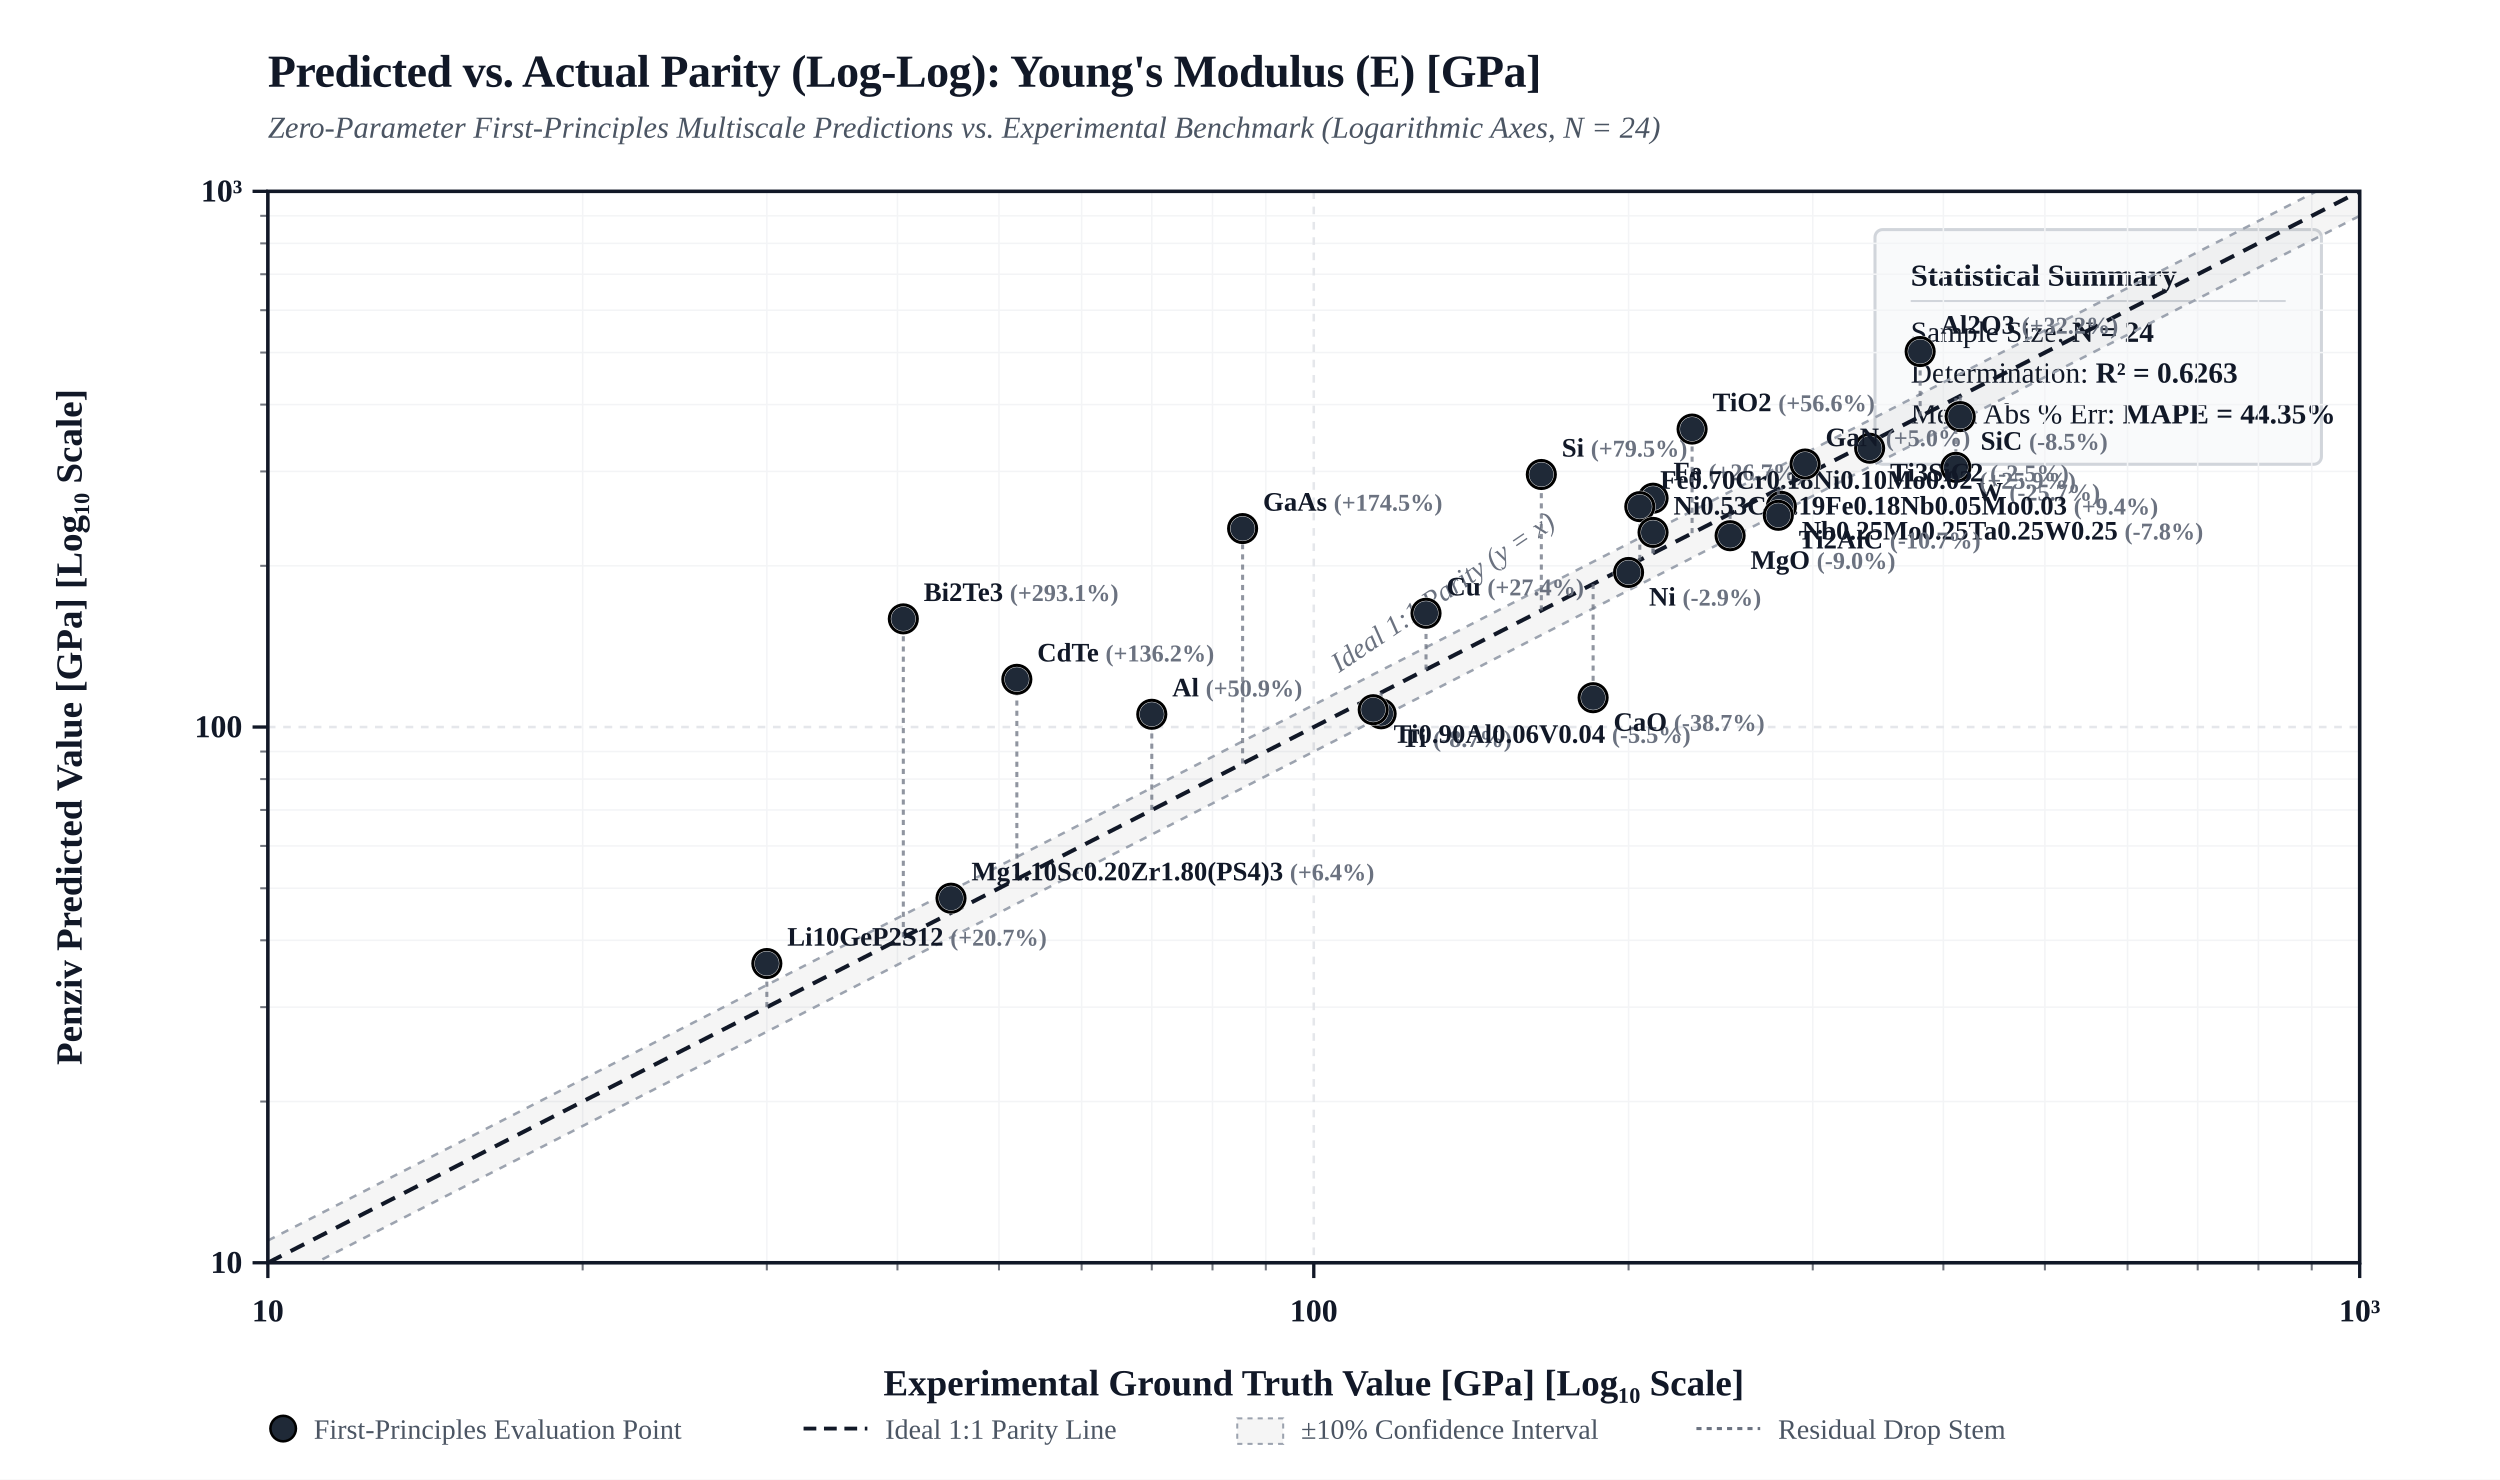
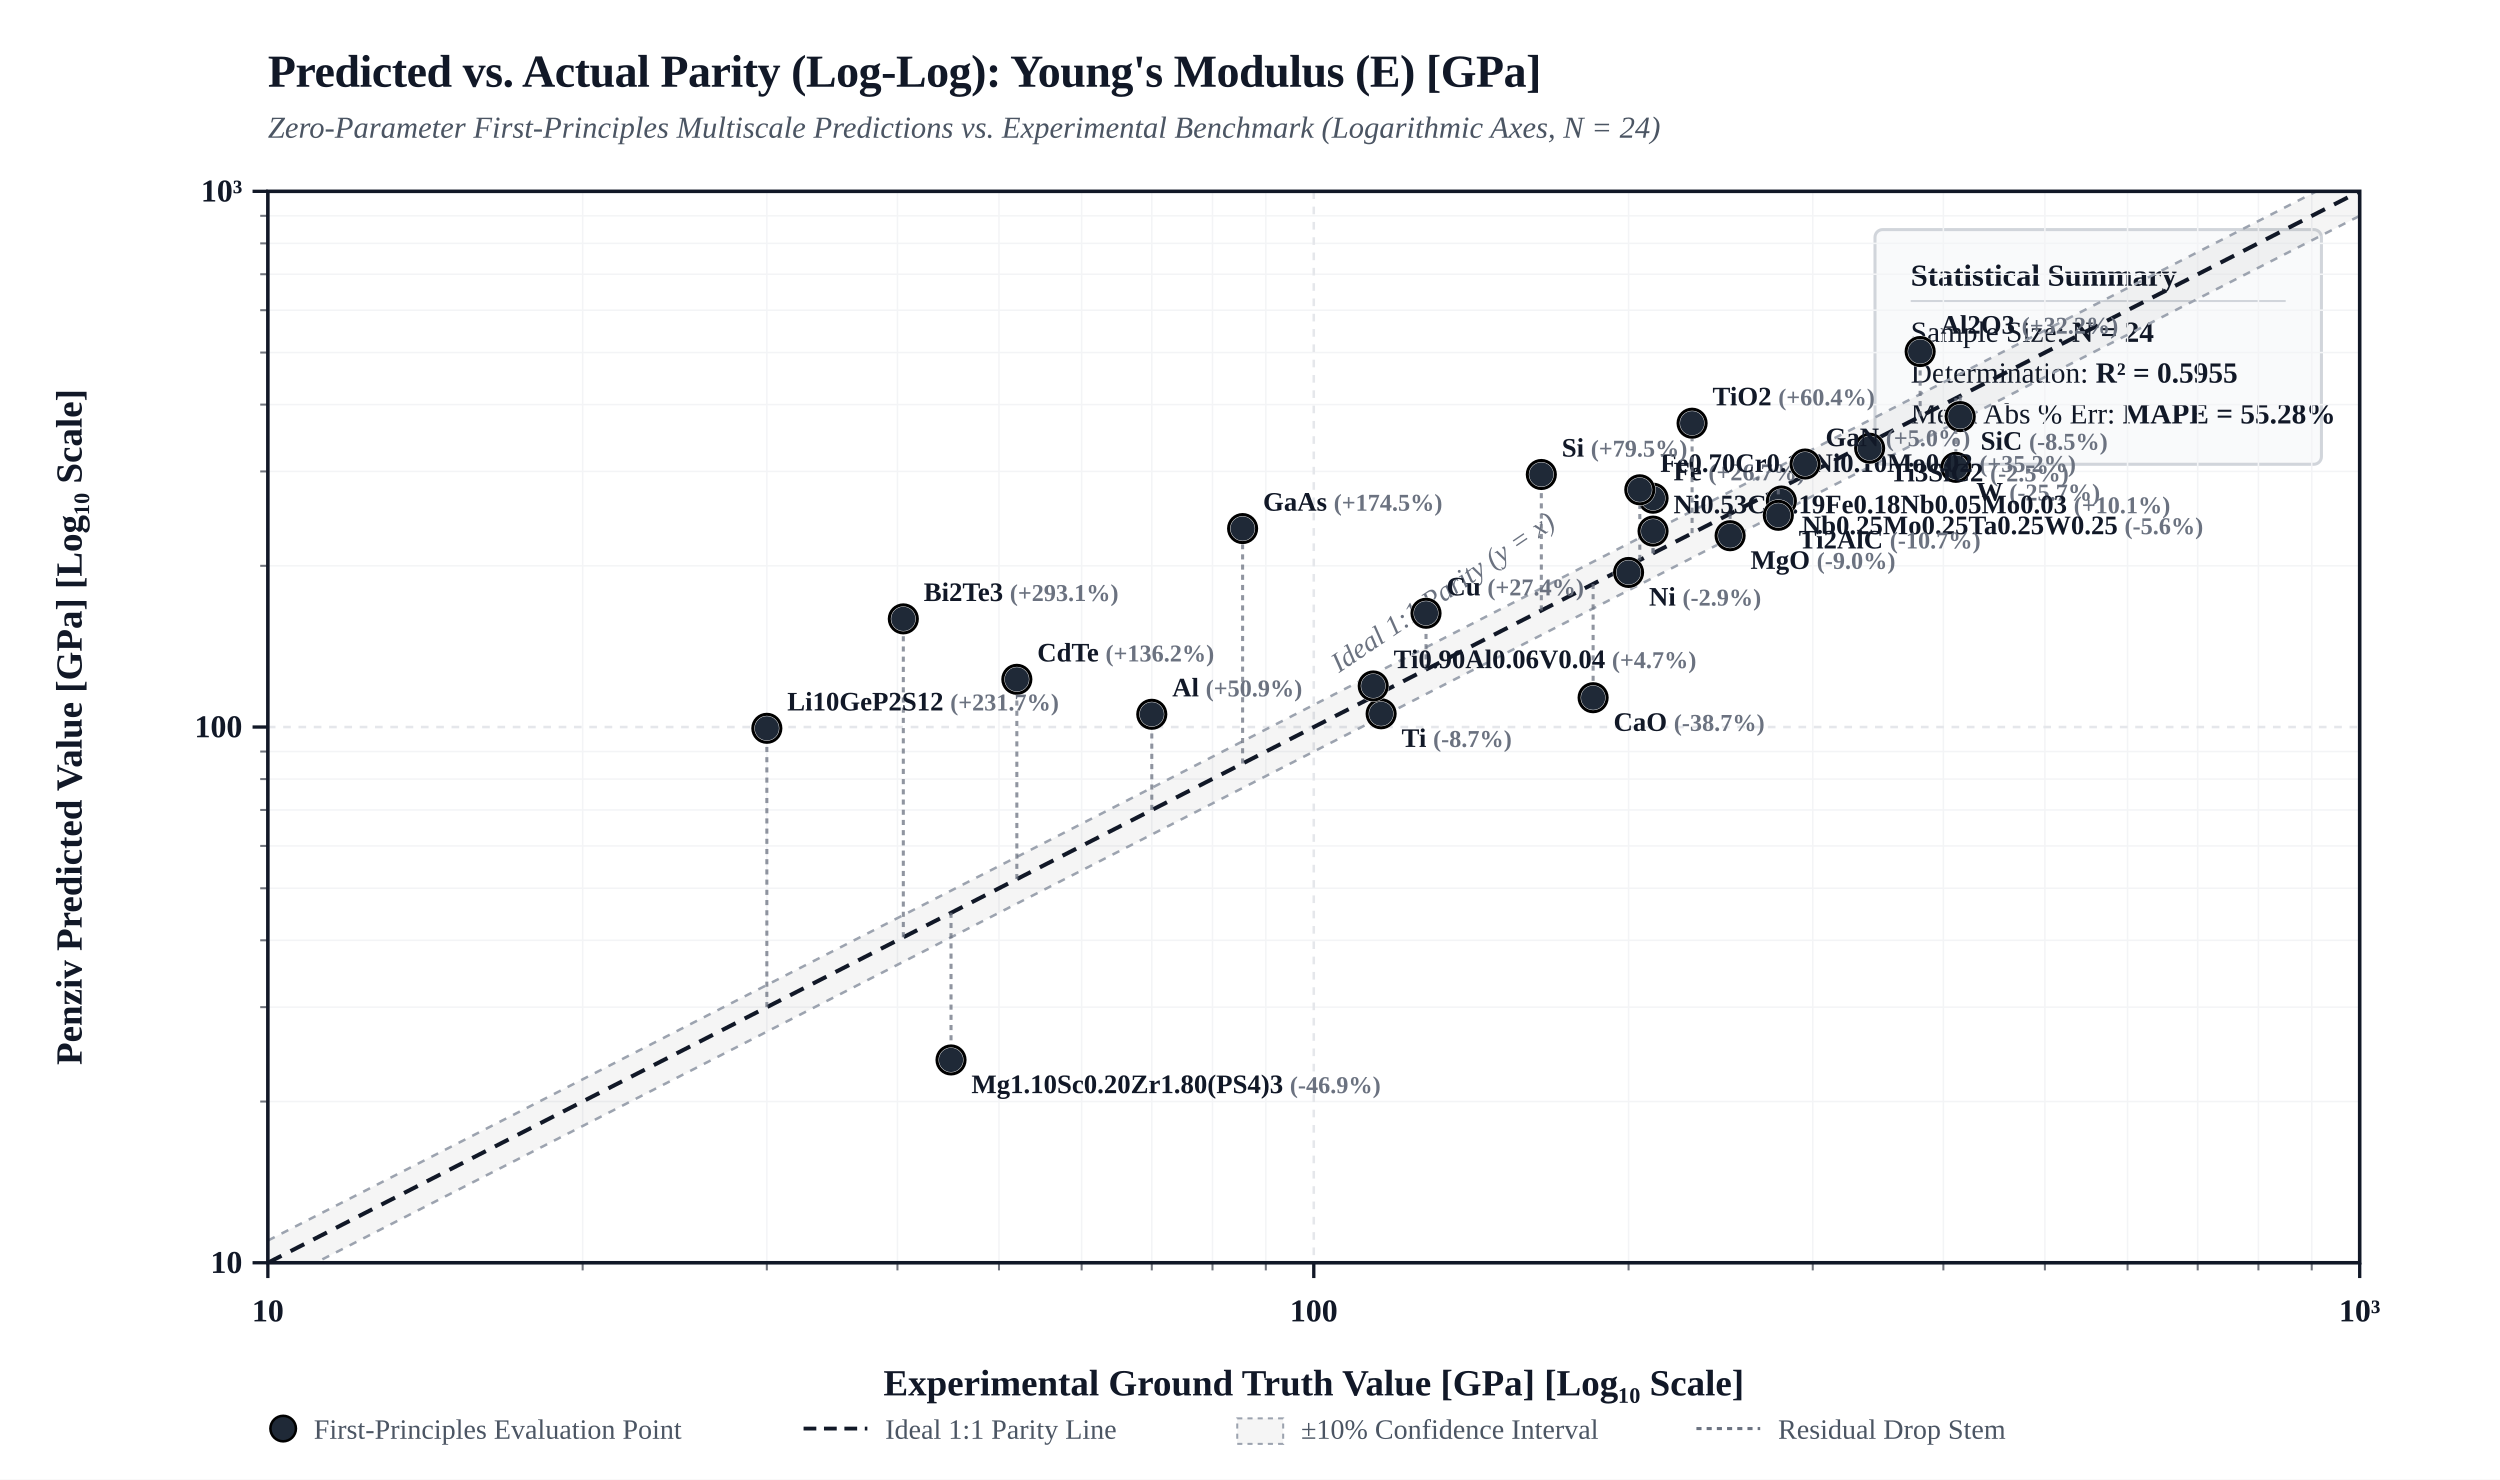
<svg xmlns="http://www.w3.org/2000/svg" viewBox="0 0 980 580" width="100%" height="auto" style="background-color: #FFFFFF; border: 1px solid #E5E7EB; border-radius: 4px; font-family: 'Times New Roman', Times, 'DejaVu Serif', 'TeX Gyre Termes', Georgia, serif;">
  <defs>
    <clipPath id="plotClip">
      <rect x="105" y="75" width="820" height="420" />
    </clipPath>
  </defs>
  <rect x="0" y="0" width="980" height="580" fill="#FFFFFF" />
  <text x="105" y="34" fill="#111827" font-size="18" font-weight="bold" letter-spacing="-0.01em">Predicted vs. Actual Parity (Log-Log): Young's Modulus (E) [GPa]</text>
  <text x="105" y="54" fill="#4B5563" font-size="12" font-style="italic">Zero-Parameter First-Principles Multiscale Predictions vs. Experimental Benchmark (Logarithmic Axes, N = 24)</text>
  <g transform="translate(735, 90)">
    <rect width="175" height="92" rx="3" fill="#F9FAFB" stroke="#D1D5DB" stroke-width="1.2" />
    <text x="14" y="22" fill="#111827" font-size="12" font-weight="bold">Statistical Summary</text>
    <line x1="14" y1="28" x2="161" y2="28" stroke="#D1D5DB" stroke-width="0.8" />
    <text x="14" y="44" fill="#111827" font-size="11.5">Sample Size: <tspan font-weight="bold">N = 24</tspan>
    </text>
-     <text x="14" y="60" fill="#111827" font-size="11.5">Determination: <tspan font-weight="bold">R² = 0.6263</tspan>
+     <text x="14" y="60" fill="#111827" font-size="11.5">Determination: <tspan font-weight="bold">R² = 0.5955</tspan>
    </text>
-     <text x="14" y="76" fill="#111827" font-size="11.5">Mean Abs % Err: <tspan font-weight="bold">MAPE = 44.35%</tspan>
+     <text x="14" y="76" fill="#111827" font-size="11.5">Mean Abs % Err: <tspan font-weight="bold">MAPE = 55.28%</tspan>
    </text>
  </g>
  <line x1="228.4" y1="75" x2="228.4" y2="495" stroke="#F3F4F6" stroke-width="0.6" />
  <line x1="105" y1="431.8" x2="925" y2="431.8" stroke="#F3F4F6" stroke-width="0.6" />
  <line x1="102" y1="431.8" x2="105" y2="431.8" stroke="#111827" stroke-width="0.8" opacity="0.6" />
  <line x1="228.4" y1="495" x2="228.4" y2="498" stroke="#111827" stroke-width="0.8" opacity="0.6" />
  <line x1="300.6" y1="75" x2="300.6" y2="495" stroke="#F3F4F6" stroke-width="0.6" />
  <line x1="105" y1="394.8" x2="925" y2="394.8" stroke="#F3F4F6" stroke-width="0.6" />
  <line x1="102" y1="394.8" x2="105" y2="394.8" stroke="#111827" stroke-width="0.8" opacity="0.6" />
  <line x1="300.6" y1="495" x2="300.6" y2="498" stroke="#111827" stroke-width="0.8" opacity="0.6" />
  <line x1="351.8" y1="75" x2="351.8" y2="495" stroke="#F3F4F6" stroke-width="0.6" />
  <line x1="105" y1="368.6" x2="925" y2="368.6" stroke="#F3F4F6" stroke-width="0.6" />
  <line x1="102" y1="368.6" x2="105" y2="368.6" stroke="#111827" stroke-width="0.8" opacity="0.6" />
  <line x1="351.8" y1="495" x2="351.8" y2="498" stroke="#111827" stroke-width="0.8" opacity="0.6" />
  <line x1="391.6" y1="75" x2="391.6" y2="495" stroke="#F3F4F6" stroke-width="0.6" />
  <line x1="105" y1="348.2" x2="925" y2="348.2" stroke="#F3F4F6" stroke-width="0.6" />
  <line x1="102" y1="348.2" x2="105" y2="348.2" stroke="#111827" stroke-width="0.8" opacity="0.6" />
  <line x1="391.6" y1="495" x2="391.6" y2="498" stroke="#111827" stroke-width="0.8" opacity="0.6" />
  <line x1="424.0" y1="75" x2="424.0" y2="495" stroke="#F3F4F6" stroke-width="0.6" />
  <line x1="105" y1="331.6" x2="925" y2="331.6" stroke="#F3F4F6" stroke-width="0.6" />
  <line x1="102" y1="331.6" x2="105" y2="331.6" stroke="#111827" stroke-width="0.8" opacity="0.6" />
  <line x1="424.0" y1="495" x2="424.0" y2="498" stroke="#111827" stroke-width="0.8" opacity="0.6" />
  <line x1="451.5" y1="75" x2="451.5" y2="495" stroke="#F3F4F6" stroke-width="0.6" />
  <line x1="105" y1="317.5" x2="925" y2="317.5" stroke="#F3F4F6" stroke-width="0.6" />
  <line x1="102" y1="317.5" x2="105" y2="317.5" stroke="#111827" stroke-width="0.8" opacity="0.6" />
  <line x1="451.5" y1="495" x2="451.5" y2="498" stroke="#111827" stroke-width="0.8" opacity="0.6" />
  <line x1="475.3" y1="75" x2="475.3" y2="495" stroke="#F3F4F6" stroke-width="0.6" />
  <line x1="105" y1="305.4" x2="925" y2="305.4" stroke="#F3F4F6" stroke-width="0.6" />
  <line x1="102" y1="305.4" x2="105" y2="305.4" stroke="#111827" stroke-width="0.8" opacity="0.6" />
  <line x1="475.3" y1="495" x2="475.3" y2="498" stroke="#111827" stroke-width="0.8" opacity="0.6" />
  <line x1="496.2" y1="75" x2="496.2" y2="495" stroke="#F3F4F6" stroke-width="0.6" />
  <line x1="105" y1="294.6" x2="925" y2="294.6" stroke="#F3F4F6" stroke-width="0.6" />
  <line x1="102" y1="294.6" x2="105" y2="294.6" stroke="#111827" stroke-width="0.8" opacity="0.6" />
  <line x1="496.2" y1="495" x2="496.2" y2="498" stroke="#111827" stroke-width="0.8" opacity="0.6" />
  <line x1="638.4" y1="75" x2="638.4" y2="495" stroke="#F3F4F6" stroke-width="0.6" />
  <line x1="105" y1="221.8" x2="925" y2="221.8" stroke="#F3F4F6" stroke-width="0.6" />
  <line x1="102" y1="221.8" x2="105" y2="221.8" stroke="#111827" stroke-width="0.8" opacity="0.6" />
  <line x1="638.4" y1="495" x2="638.4" y2="498" stroke="#111827" stroke-width="0.8" opacity="0.6" />
  <line x1="710.6" y1="75" x2="710.6" y2="495" stroke="#F3F4F6" stroke-width="0.6" />
  <line x1="105" y1="184.8" x2="925" y2="184.8" stroke="#F3F4F6" stroke-width="0.6" />
  <line x1="102" y1="184.8" x2="105" y2="184.8" stroke="#111827" stroke-width="0.8" opacity="0.6" />
  <line x1="710.6" y1="495" x2="710.6" y2="498" stroke="#111827" stroke-width="0.8" opacity="0.6" />
  <line x1="761.8" y1="75" x2="761.8" y2="495" stroke="#F3F4F6" stroke-width="0.6" />
  <line x1="105" y1="158.6" x2="925" y2="158.6" stroke="#F3F4F6" stroke-width="0.6" />
  <line x1="102" y1="158.6" x2="105" y2="158.6" stroke="#111827" stroke-width="0.8" opacity="0.6" />
  <line x1="761.8" y1="495" x2="761.8" y2="498" stroke="#111827" stroke-width="0.8" opacity="0.6" />
  <line x1="801.6" y1="75" x2="801.6" y2="495" stroke="#F3F4F6" stroke-width="0.6" />
  <line x1="105" y1="138.2" x2="925" y2="138.2" stroke="#F3F4F6" stroke-width="0.6" />
  <line x1="102" y1="138.2" x2="105" y2="138.2" stroke="#111827" stroke-width="0.8" opacity="0.6" />
  <line x1="801.6" y1="495" x2="801.6" y2="498" stroke="#111827" stroke-width="0.8" opacity="0.6" />
  <line x1="834.0" y1="75" x2="834.0" y2="495" stroke="#F3F4F6" stroke-width="0.6" />
  <line x1="105" y1="121.6" x2="925" y2="121.6" stroke="#F3F4F6" stroke-width="0.6" />
  <line x1="102" y1="121.6" x2="105" y2="121.6" stroke="#111827" stroke-width="0.8" opacity="0.6" />
  <line x1="834.0" y1="495" x2="834.0" y2="498" stroke="#111827" stroke-width="0.8" opacity="0.6" />
  <line x1="861.5" y1="75" x2="861.5" y2="495" stroke="#F3F4F6" stroke-width="0.6" />
  <line x1="105" y1="107.5" x2="925" y2="107.5" stroke="#F3F4F6" stroke-width="0.6" />
  <line x1="102" y1="107.5" x2="105" y2="107.5" stroke="#111827" stroke-width="0.8" opacity="0.6" />
  <line x1="861.5" y1="495" x2="861.5" y2="498" stroke="#111827" stroke-width="0.8" opacity="0.6" />
  <line x1="885.3" y1="75" x2="885.3" y2="495" stroke="#F3F4F6" stroke-width="0.6" />
  <line x1="105" y1="95.4" x2="925" y2="95.4" stroke="#F3F4F6" stroke-width="0.6" />
  <line x1="102" y1="95.4" x2="105" y2="95.4" stroke="#111827" stroke-width="0.8" opacity="0.6" />
  <line x1="885.3" y1="495" x2="885.3" y2="498" stroke="#111827" stroke-width="0.8" opacity="0.6" />
  <line x1="906.2" y1="75" x2="906.2" y2="495" stroke="#F3F4F6" stroke-width="0.6" />
  <line x1="105" y1="84.6" x2="925" y2="84.6" stroke="#F3F4F6" stroke-width="0.6" />
  <line x1="102" y1="84.6" x2="105" y2="84.6" stroke="#111827" stroke-width="0.8" opacity="0.6" />
  <line x1="906.2" y1="495" x2="906.2" y2="498" stroke="#111827" stroke-width="0.8" opacity="0.6" />
  <line x1="105.0" y1="75" x2="105.0" y2="495" stroke="#E5E7EB" stroke-width="1.0" stroke-dasharray="3,3" />
  <line x1="105" y1="495.0" x2="925" y2="495.0" stroke="#E5E7EB" stroke-width="1.0" stroke-dasharray="3,3" />
  <line x1="99" y1="495.0" x2="105" y2="495.0" stroke="#111827" stroke-width="1.3" />
  <text x="95" y="499.0" fill="#111827" font-size="12.5" font-weight="bold" text-anchor="end">10</text>
  <line x1="105.0" y1="495" x2="105.0" y2="501" stroke="#111827" stroke-width="1.3" />
  <text x="105.0" y="518.0" fill="#111827" font-size="12.5" font-weight="bold" text-anchor="middle">10</text>
  <line x1="515.0" y1="75" x2="515.0" y2="495" stroke="#E5E7EB" stroke-width="1.0" stroke-dasharray="3,3" />
  <line x1="105" y1="285.0" x2="925" y2="285.0" stroke="#E5E7EB" stroke-width="1.0" stroke-dasharray="3,3" />
  <line x1="99" y1="285.0" x2="105" y2="285.0" stroke="#111827" stroke-width="1.3" />
  <text x="95" y="289.0" fill="#111827" font-size="12.5" font-weight="bold" text-anchor="end">100</text>
  <line x1="515.0" y1="495" x2="515.0" y2="501" stroke="#111827" stroke-width="1.3" />
  <text x="515.0" y="518.0" fill="#111827" font-size="12.5" font-weight="bold" text-anchor="middle">100</text>
  <line x1="925.0" y1="75" x2="925.0" y2="495" stroke="#E5E7EB" stroke-width="1.0" stroke-dasharray="3,3" />
  <line x1="105" y1="75.0" x2="925" y2="75.0" stroke="#E5E7EB" stroke-width="1.0" stroke-dasharray="3,3" />
  <line x1="99" y1="75.0" x2="105" y2="75.0" stroke="#111827" stroke-width="1.3" />
  <text x="95" y="79.0" fill="#111827" font-size="12.5" font-weight="bold" text-anchor="end">10³</text>
  <line x1="925.0" y1="495" x2="925.0" y2="501" stroke="#111827" stroke-width="1.3" />
  <text x="925.0" y="518.0" fill="#111827" font-size="12.5" font-weight="bold" text-anchor="middle">10³</text>
  <polygon points="105.0,486.3 925.0,66.3 925.0,84.6 105.0,504.6" fill="rgba(0, 0, 0, 0.04)" clip-path="url(#plotClip)" />
  <line x1="105.0" y1="486.3" x2="925.0" y2="66.3" stroke="#9CA3AF" stroke-width="1.0" stroke-dasharray="3,3" clip-path="url(#plotClip)" />
  <line x1="105.0" y1="504.6" x2="925.0" y2="84.6" stroke="#9CA3AF" stroke-width="1.0" stroke-dasharray="3,3" clip-path="url(#plotClip)" />
  <line x1="105.0" y1="495.0" x2="925.0" y2="75.0" stroke="#111827" stroke-width="1.6" stroke-dasharray="6,4" clip-path="url(#plotClip)" />
  <text x="535.0" y="273.0" fill="#6B7280" font-size="11" font-style="italic" transform="rotate(-34 515.0 285.0)">Ideal 1:1 Parity (y = x)</text>
  <rect x="105" y="75" width="820" height="420" fill="none" stroke="#111827" stroke-width="1.4" />
  <text x="515.0" y="547.0" fill="#111827" font-size="14.5" font-weight="bold" text-anchor="middle">Experimental Ground Truth Value [GPa] [Log₁₀ Scale]</text>
  <text x="32" y="285.0" fill="#111827" font-size="14.5" font-weight="bold" text-anchor="middle" transform="rotate(-90 32 285.0)">Penziv Predicted Value [GPa] [Log₁₀ Scale]</text>
  <line x1="559.0" y1="262.5" x2="559.0" y2="240.4" stroke="#6B7280" stroke-width="1.2" stroke-dasharray="2,2" opacity="0.75" clip-path="url(#plotClip)" />
  <circle cx="559.0" cy="240.4" r="5.5" fill="#1F2937" stroke="#FFFFFF" stroke-width="1.5" />
  <circle cx="559.0" cy="240.4" r="5.5" fill="none" stroke="#000000" stroke-width="1.2" />
  <text x="567.0" y="233.4" fill="#111827" font-size="10.5" font-weight="600" text-anchor="start">Cu <tspan fill="#6B7280" font-size="9.5">(+27.4%)</tspan>
  </text>
  <line x1="451.5" y1="317.5" x2="451.5" y2="280.0" stroke="#6B7280" stroke-width="1.2" stroke-dasharray="2,2" opacity="0.75" clip-path="url(#plotClip)" />
  <circle cx="451.5" cy="280.0" r="5.5" fill="#1F2937" stroke="#FFFFFF" stroke-width="1.5" />
  <circle cx="451.5" cy="280.0" r="5.5" fill="none" stroke="#000000" stroke-width="1.2" />
  <text x="459.5" y="273.0" fill="#111827" font-size="10.5" font-weight="600" text-anchor="start">Al <tspan fill="#6B7280" font-size="9.5">(+50.9%)</tspan>
  </text>
  <line x1="638.4" y1="221.8" x2="638.4" y2="224.4" stroke="#6B7280" stroke-width="1.2" stroke-dasharray="2,2" opacity="0.75" clip-path="url(#plotClip)" />
  <circle cx="638.4" cy="224.4" r="5.5" fill="#1F2937" stroke="#FFFFFF" stroke-width="1.5" />
  <circle cx="638.4" cy="224.4" r="5.5" fill="none" stroke="#000000" stroke-width="1.2" />
  <text x="646.4" y="237.4" fill="#111827" font-size="10.5" font-weight="600" text-anchor="start">Ni <tspan fill="#6B7280" font-size="9.5">(-2.9%)</tspan>
  </text>
  <line x1="541.4" y1="271.5" x2="541.4" y2="279.8" stroke="#6B7280" stroke-width="1.2" stroke-dasharray="2,2" opacity="0.75" clip-path="url(#plotClip)" />
  <circle cx="541.4" cy="279.8" r="5.5" fill="#1F2937" stroke="#FFFFFF" stroke-width="1.5" />
  <circle cx="541.4" cy="279.8" r="5.5" fill="none" stroke="#000000" stroke-width="1.2" />
  <text x="549.4" y="292.8" fill="#111827" font-size="10.5" font-weight="600" text-anchor="start">Ti <tspan fill="#6B7280" font-size="9.5">(-8.7%)</tspan>
  </text>
  <line x1="766.7" y1="156.1" x2="766.7" y2="183.2" stroke="#6B7280" stroke-width="1.2" stroke-dasharray="2,2" opacity="0.75" clip-path="url(#plotClip)" />
  <circle cx="766.7" cy="183.2" r="5.5" fill="#1F2937" stroke="#FFFFFF" stroke-width="1.5" />
  <circle cx="766.7" cy="183.2" r="5.5" fill="none" stroke="#000000" stroke-width="1.2" />
  <text x="774.7" y="196.2" fill="#111827" font-size="10.5" font-weight="600" text-anchor="start">W <tspan fill="#6B7280" font-size="9.5">(-25.7%)</tspan>
  </text>
  <line x1="648.0" y1="216.9" x2="648.0" y2="195.3" stroke="#6B7280" stroke-width="1.2" stroke-dasharray="2,2" opacity="0.75" clip-path="url(#plotClip)" />
  <circle cx="648.0" cy="195.3" r="5.5" fill="#1F2937" stroke="#FFFFFF" stroke-width="1.5" />
  <circle cx="648.0" cy="195.3" r="5.5" fill="none" stroke="#000000" stroke-width="1.2" />
  <text x="656.0" y="188.3" fill="#111827" font-size="10.5" font-weight="600" text-anchor="start">Fe <tspan fill="#6B7280" font-size="9.5">(+26.7%)</tspan>
  </text>
-   <line x1="642.8" y1="219.5" x2="642.8" y2="198.6" stroke="#6B7280" stroke-width="1.2" stroke-dasharray="2,2" opacity="0.75" clip-path="url(#plotClip)" />
-   <circle cx="642.8" cy="198.6" r="5.5" fill="#1F2937" stroke="#FFFFFF" stroke-width="1.5" />
-   <circle cx="642.8" cy="198.6" r="5.5" fill="none" stroke="#000000" stroke-width="1.2" />
-   <text x="650.8" y="191.6" fill="#111827" font-size="10.5" font-weight="600" text-anchor="start">Fe0.70Cr0.18Ni0.10Mo0.02 <tspan fill="#6B7280" font-size="9.5">(+25.9%)</tspan>
-   </text>
-   <line x1="648.0" y1="216.9" x2="648.0" y2="208.7" stroke="#6B7280" stroke-width="1.2" stroke-dasharray="2,2" opacity="0.75" clip-path="url(#plotClip)" />
-   <circle cx="648.0" cy="208.7" r="5.5" fill="#1F2937" stroke="#FFFFFF" stroke-width="1.5" />
-   <circle cx="648.0" cy="208.7" r="5.5" fill="none" stroke="#000000" stroke-width="1.2" />
-   <text x="656.0" y="201.7" fill="#111827" font-size="10.5" font-weight="600" text-anchor="start">Ni0.53Cr0.19Fe0.18Nb0.05Mo0.03 <tspan fill="#6B7280" font-size="9.5">(+9.4%)</tspan>
-   </text>
-   <line x1="538.3" y1="273.0" x2="538.3" y2="278.2" stroke="#6B7280" stroke-width="1.2" stroke-dasharray="2,2" opacity="0.75" clip-path="url(#plotClip)" />
-   <circle cx="538.3" cy="278.2" r="5.5" fill="#1F2937" stroke="#FFFFFF" stroke-width="1.5" />
-   <circle cx="538.3" cy="278.2" r="5.5" fill="none" stroke="#000000" stroke-width="1.2" />
-   <text x="546.3" y="291.2" fill="#111827" font-size="10.5" font-weight="600" text-anchor="start">Ti0.90Al0.06V0.04 <tspan fill="#6B7280" font-size="9.5">(-5.5%)</tspan>
-   </text>
-   <line x1="698.3" y1="191.1" x2="698.3" y2="198.5" stroke="#6B7280" stroke-width="1.2" stroke-dasharray="2,2" opacity="0.75" clip-path="url(#plotClip)" />
-   <circle cx="698.3" cy="198.5" r="5.5" fill="#1F2937" stroke="#FFFFFF" stroke-width="1.5" />
-   <circle cx="698.3" cy="198.5" r="5.5" fill="none" stroke="#000000" stroke-width="1.2" />
-   <text x="706.3" y="211.5" fill="#111827" font-size="10.5" font-weight="600" text-anchor="start">Nb0.25Mo0.25Ta0.25W0.25 <tspan fill="#6B7280" font-size="9.5">(-7.8%)</tspan>
+   <line x1="642.8" y1="219.5" x2="642.8" y2="192.0" stroke="#6B7280" stroke-width="1.2" stroke-dasharray="2,2" opacity="0.75" clip-path="url(#plotClip)" />
+   <circle cx="642.8" cy="192.0" r="5.5" fill="#1F2937" stroke="#FFFFFF" stroke-width="1.5" />
+   <circle cx="642.8" cy="192.0" r="5.5" fill="none" stroke="#000000" stroke-width="1.2" />
+   <text x="650.8" y="185.0" fill="#111827" font-size="10.5" font-weight="600" text-anchor="start">Fe0.70Cr0.18Ni0.10Mo0.02 <tspan fill="#6B7280" font-size="9.5">(+35.2%)</tspan>
+   </text>
+   <line x1="648.0" y1="216.9" x2="648.0" y2="208.2" stroke="#6B7280" stroke-width="1.2" stroke-dasharray="2,2" opacity="0.75" clip-path="url(#plotClip)" />
+   <circle cx="648.0" cy="208.2" r="5.5" fill="#1F2937" stroke="#FFFFFF" stroke-width="1.5" />
+   <circle cx="648.0" cy="208.2" r="5.5" fill="none" stroke="#000000" stroke-width="1.2" />
+   <text x="656.0" y="201.2" fill="#111827" font-size="10.5" font-weight="600" text-anchor="start">Ni0.53Cr0.19Fe0.18Nb0.05Mo0.03 <tspan fill="#6B7280" font-size="9.5">(+10.1%)</tspan>
+   </text>
+   <line x1="538.3" y1="273.0" x2="538.3" y2="268.9" stroke="#6B7280" stroke-width="1.2" stroke-dasharray="2,2" opacity="0.75" clip-path="url(#plotClip)" />
+   <circle cx="538.3" cy="268.9" r="5.5" fill="#1F2937" stroke="#FFFFFF" stroke-width="1.5" />
+   <circle cx="538.3" cy="268.9" r="5.5" fill="none" stroke="#000000" stroke-width="1.2" />
+   <text x="546.3" y="261.9" fill="#111827" font-size="10.5" font-weight="600" text-anchor="start">Ti0.90Al0.06V0.04 <tspan fill="#6B7280" font-size="9.5">(+4.7%)</tspan>
+   </text>
+   <line x1="698.3" y1="191.1" x2="698.3" y2="196.4" stroke="#6B7280" stroke-width="1.2" stroke-dasharray="2,2" opacity="0.75" clip-path="url(#plotClip)" />
+   <circle cx="698.3" cy="196.4" r="5.5" fill="#1F2937" stroke="#FFFFFF" stroke-width="1.5" />
+   <circle cx="698.3" cy="196.4" r="5.5" fill="none" stroke="#000000" stroke-width="1.2" />
+   <text x="706.3" y="209.4" fill="#111827" font-size="10.5" font-weight="600" text-anchor="start">Nb0.25Mo0.25Ta0.25W0.25 <tspan fill="#6B7280" font-size="9.5">(-5.6%)</tspan>
  </text>
  <line x1="732.9" y1="173.4" x2="732.9" y2="175.7" stroke="#6B7280" stroke-width="1.2" stroke-dasharray="2,2" opacity="0.75" clip-path="url(#plotClip)" />
  <circle cx="732.9" cy="175.7" r="5.5" fill="#1F2937" stroke="#FFFFFF" stroke-width="1.5" />
  <circle cx="732.9" cy="175.7" r="5.5" fill="none" stroke="#000000" stroke-width="1.2" />
  <text x="740.9" y="188.7" fill="#111827" font-size="10.5" font-weight="600" text-anchor="start">Ti3SiC2 <tspan fill="#6B7280" font-size="9.5">(-2.5%)</tspan>
  </text>
  <line x1="697.1" y1="191.8" x2="697.1" y2="202.0" stroke="#6B7280" stroke-width="1.2" stroke-dasharray="2,2" opacity="0.75" clip-path="url(#plotClip)" />
  <circle cx="697.1" cy="202.0" r="5.5" fill="#1F2937" stroke="#FFFFFF" stroke-width="1.5" />
  <circle cx="697.1" cy="202.0" r="5.5" fill="none" stroke="#000000" stroke-width="1.2" />
  <text x="705.1" y="215.0" fill="#111827" font-size="10.5" font-weight="600" text-anchor="start">Ti2AlC <tspan fill="#6B7280" font-size="9.5">(-10.7%)</tspan>
  </text>
  <line x1="624.5" y1="228.9" x2="624.5" y2="273.5" stroke="#6B7280" stroke-width="1.2" stroke-dasharray="2,2" opacity="0.75" clip-path="url(#plotClip)" />
  <circle cx="624.5" cy="273.5" r="5.5" fill="#1F2937" stroke="#FFFFFF" stroke-width="1.5" />
  <circle cx="624.5" cy="273.5" r="5.5" fill="none" stroke="#000000" stroke-width="1.2" />
  <text x="632.5" y="286.5" fill="#111827" font-size="10.5" font-weight="600" text-anchor="start">CaO <tspan fill="#6B7280" font-size="9.5">(-38.7%)</tspan>
  </text>
  <line x1="678.2" y1="201.4" x2="678.2" y2="210.0" stroke="#6B7280" stroke-width="1.2" stroke-dasharray="2,2" opacity="0.75" clip-path="url(#plotClip)" />
  <circle cx="678.2" cy="210.0" r="5.5" fill="#1F2937" stroke="#FFFFFF" stroke-width="1.5" />
  <circle cx="678.2" cy="210.0" r="5.5" fill="none" stroke="#000000" stroke-width="1.2" />
  <text x="686.2" y="223.0" fill="#111827" font-size="10.5" font-weight="600" text-anchor="start">MgO <tspan fill="#6B7280" font-size="9.5">(-9.0%)</tspan>
  </text>
  <line x1="752.7" y1="163.2" x2="752.7" y2="137.8" stroke="#6B7280" stroke-width="1.2" stroke-dasharray="2,2" opacity="0.75" clip-path="url(#plotClip)" />
  <circle cx="752.7" cy="137.8" r="5.5" fill="#1F2937" stroke="#FFFFFF" stroke-width="1.5" />
  <circle cx="752.7" cy="137.8" r="5.5" fill="none" stroke="#000000" stroke-width="1.2" />
  <text x="760.7" y="130.8" fill="#111827" font-size="10.5" font-weight="600" text-anchor="start">Al2O3 <tspan fill="#6B7280" font-size="9.5">(+32.2%)</tspan>
  </text>
-   <line x1="663.3" y1="209.0" x2="663.3" y2="168.2" stroke="#6B7280" stroke-width="1.2" stroke-dasharray="2,2" opacity="0.75" clip-path="url(#plotClip)" />
-   <circle cx="663.3" cy="168.2" r="5.5" fill="#1F2937" stroke="#FFFFFF" stroke-width="1.5" />
-   <circle cx="663.3" cy="168.2" r="5.5" fill="none" stroke="#000000" stroke-width="1.2" />
-   <text x="671.3" y="161.2" fill="#111827" font-size="10.5" font-weight="600" text-anchor="start">TiO2 <tspan fill="#6B7280" font-size="9.5">(+56.6%)</tspan>
+   <line x1="663.3" y1="209.0" x2="663.3" y2="165.9" stroke="#6B7280" stroke-width="1.2" stroke-dasharray="2,2" opacity="0.75" clip-path="url(#plotClip)" />
+   <circle cx="663.3" cy="165.9" r="5.5" fill="#1F2937" stroke="#FFFFFF" stroke-width="1.5" />
+   <circle cx="663.3" cy="165.9" r="5.5" fill="none" stroke="#000000" stroke-width="1.2" />
+   <text x="671.3" y="158.9" fill="#111827" font-size="10.5" font-weight="600" text-anchor="start">TiO2 <tspan fill="#6B7280" font-size="9.5">(+60.4%)</tspan>
  </text>
  <line x1="768.4" y1="155.2" x2="768.4" y2="163.3" stroke="#6B7280" stroke-width="1.2" stroke-dasharray="2,2" opacity="0.75" clip-path="url(#plotClip)" />
  <circle cx="768.4" cy="163.3" r="5.5" fill="#1F2937" stroke="#FFFFFF" stroke-width="1.5" />
  <circle cx="768.4" cy="163.3" r="5.5" fill="none" stroke="#000000" stroke-width="1.2" />
  <text x="776.4" y="176.3" fill="#111827" font-size="10.5" font-weight="600" text-anchor="start">SiC <tspan fill="#6B7280" font-size="9.5">(-8.5%)</tspan>
  </text>
  <line x1="707.6" y1="186.3" x2="707.6" y2="181.9" stroke="#6B7280" stroke-width="1.2" stroke-dasharray="2,2" opacity="0.75" clip-path="url(#plotClip)" />
  <circle cx="707.6" cy="181.9" r="5.5" fill="#1F2937" stroke="#FFFFFF" stroke-width="1.5" />
  <circle cx="707.6" cy="181.9" r="5.5" fill="none" stroke="#000000" stroke-width="1.2" />
  <text x="715.6" y="174.9" fill="#111827" font-size="10.5" font-weight="600" text-anchor="start">GaN <tspan fill="#6B7280" font-size="9.5">(+5.0%)</tspan>
  </text>
  <line x1="604.2" y1="239.3" x2="604.2" y2="186.0" stroke="#6B7280" stroke-width="1.2" stroke-dasharray="2,2" opacity="0.75" clip-path="url(#plotClip)" />
  <circle cx="604.2" cy="186.0" r="5.5" fill="#1F2937" stroke="#FFFFFF" stroke-width="1.5" />
  <circle cx="604.2" cy="186.0" r="5.5" fill="none" stroke="#000000" stroke-width="1.2" />
  <text x="612.2" y="179.0" fill="#111827" font-size="10.5" font-weight="600" text-anchor="start">Si <tspan fill="#6B7280" font-size="9.5">(+79.5%)</tspan>
  </text>
  <line x1="487.1" y1="299.3" x2="487.1" y2="207.2" stroke="#6B7280" stroke-width="1.2" stroke-dasharray="2,2" opacity="0.75" clip-path="url(#plotClip)" />
  <circle cx="487.1" cy="207.2" r="5.5" fill="#1F2937" stroke="#FFFFFF" stroke-width="1.5" />
  <circle cx="487.1" cy="207.2" r="5.5" fill="none" stroke="#000000" stroke-width="1.2" />
  <text x="495.1" y="200.2" fill="#111827" font-size="10.5" font-weight="600" text-anchor="start">GaAs <tspan fill="#6B7280" font-size="9.5">(+174.5%)</tspan>
  </text>
  <line x1="398.6" y1="344.6" x2="398.6" y2="266.3" stroke="#6B7280" stroke-width="1.2" stroke-dasharray="2,2" opacity="0.75" clip-path="url(#plotClip)" />
  <circle cx="398.6" cy="266.3" r="5.5" fill="#1F2937" stroke="#FFFFFF" stroke-width="1.5" />
  <circle cx="398.6" cy="266.3" r="5.5" fill="none" stroke="#000000" stroke-width="1.2" />
  <text x="406.6" y="259.3" fill="#111827" font-size="10.5" font-weight="600" text-anchor="start">CdTe <tspan fill="#6B7280" font-size="9.5">(+136.2%)</tspan>
  </text>
  <line x1="354.1" y1="367.4" x2="354.1" y2="242.6" stroke="#6B7280" stroke-width="1.2" stroke-dasharray="2,2" opacity="0.75" clip-path="url(#plotClip)" />
  <circle cx="354.1" cy="242.6" r="5.5" fill="#1F2937" stroke="#FFFFFF" stroke-width="1.5" />
  <circle cx="354.1" cy="242.6" r="5.5" fill="none" stroke="#000000" stroke-width="1.2" />
  <text x="362.1" y="235.6" fill="#111827" font-size="10.5" font-weight="600" text-anchor="start">Bi2Te3 <tspan fill="#6B7280" font-size="9.5">(+293.1%)</tspan>
  </text>
-   <line x1="372.8" y1="357.8" x2="372.8" y2="352.1" stroke="#6B7280" stroke-width="1.2" stroke-dasharray="2,2" opacity="0.75" clip-path="url(#plotClip)" />
-   <circle cx="372.8" cy="352.1" r="5.5" fill="#1F2937" stroke="#FFFFFF" stroke-width="1.5" />
-   <circle cx="372.8" cy="352.1" r="5.5" fill="none" stroke="#000000" stroke-width="1.2" />
-   <text x="380.8" y="345.1" fill="#111827" font-size="10.5" font-weight="600" text-anchor="start">Mg1.10Sc0.20Zr1.80(PS4)3 <tspan fill="#6B7280" font-size="9.5">(+6.4%)</tspan>
-   </text>
-   <line x1="300.6" y1="394.8" x2="300.6" y2="377.7" stroke="#6B7280" stroke-width="1.2" stroke-dasharray="2,2" opacity="0.75" clip-path="url(#plotClip)" />
-   <circle cx="300.6" cy="377.7" r="5.5" fill="#1F2937" stroke="#FFFFFF" stroke-width="1.5" />
-   <circle cx="300.6" cy="377.7" r="5.5" fill="none" stroke="#000000" stroke-width="1.2" />
-   <text x="308.6" y="370.7" fill="#111827" font-size="10.5" font-weight="600" text-anchor="start">Li10GeP2S12 <tspan fill="#6B7280" font-size="9.5">(+20.7%)</tspan>
+   <line x1="372.8" y1="357.8" x2="372.8" y2="415.5" stroke="#6B7280" stroke-width="1.2" stroke-dasharray="2,2" opacity="0.75" clip-path="url(#plotClip)" />
+   <circle cx="372.8" cy="415.5" r="5.5" fill="#1F2937" stroke="#FFFFFF" stroke-width="1.5" />
+   <circle cx="372.8" cy="415.5" r="5.5" fill="none" stroke="#000000" stroke-width="1.2" />
+   <text x="380.8" y="428.5" fill="#111827" font-size="10.5" font-weight="600" text-anchor="start">Mg1.10Sc0.20Zr1.80(PS4)3 <tspan fill="#6B7280" font-size="9.5">(-46.9%)</tspan>
+   </text>
+   <line x1="300.6" y1="394.8" x2="300.6" y2="285.5" stroke="#6B7280" stroke-width="1.2" stroke-dasharray="2,2" opacity="0.75" clip-path="url(#plotClip)" />
+   <circle cx="300.6" cy="285.5" r="5.5" fill="#1F2937" stroke="#FFFFFF" stroke-width="1.5" />
+   <circle cx="300.6" cy="285.5" r="5.5" fill="none" stroke="#000000" stroke-width="1.2" />
+   <text x="308.6" y="278.5" fill="#111827" font-size="10.5" font-weight="600" text-anchor="start">Li10GeP2S12 <tspan fill="#6B7280" font-size="9.5">(+231.7%)</tspan>
  </text>
  <g transform="translate(105, 564)" font-size="11" fill="#4B5563">
    <circle cx="6" cy="-4" r="5" fill="#1F2937" stroke="#000000" stroke-width="1.0" />
    <text x="18" y="0">First-Principles Evaluation Point</text>
    <line x1="210" y1="-4" x2="235" y2="-4" stroke="#111827" stroke-dasharray="5,3" stroke-width="1.5" />
    <text x="242" y="0">Ideal 1:1 Parity Line</text>
    <rect x="380" y="-8" width="18" height="10" fill="rgba(0, 0, 0, 0.04)" stroke="#9CA3AF" stroke-dasharray="2,2" stroke-width="0.8" />
    <text x="405" y="0">±10% Confidence Interval</text>
    <line x1="560" y1="-4" x2="585" y2="-4" stroke="#6B7280" stroke-dasharray="2,2" stroke-width="1.2" />
    <text x="592" y="0">Residual Drop Stem</text>
  </g>
</svg>
